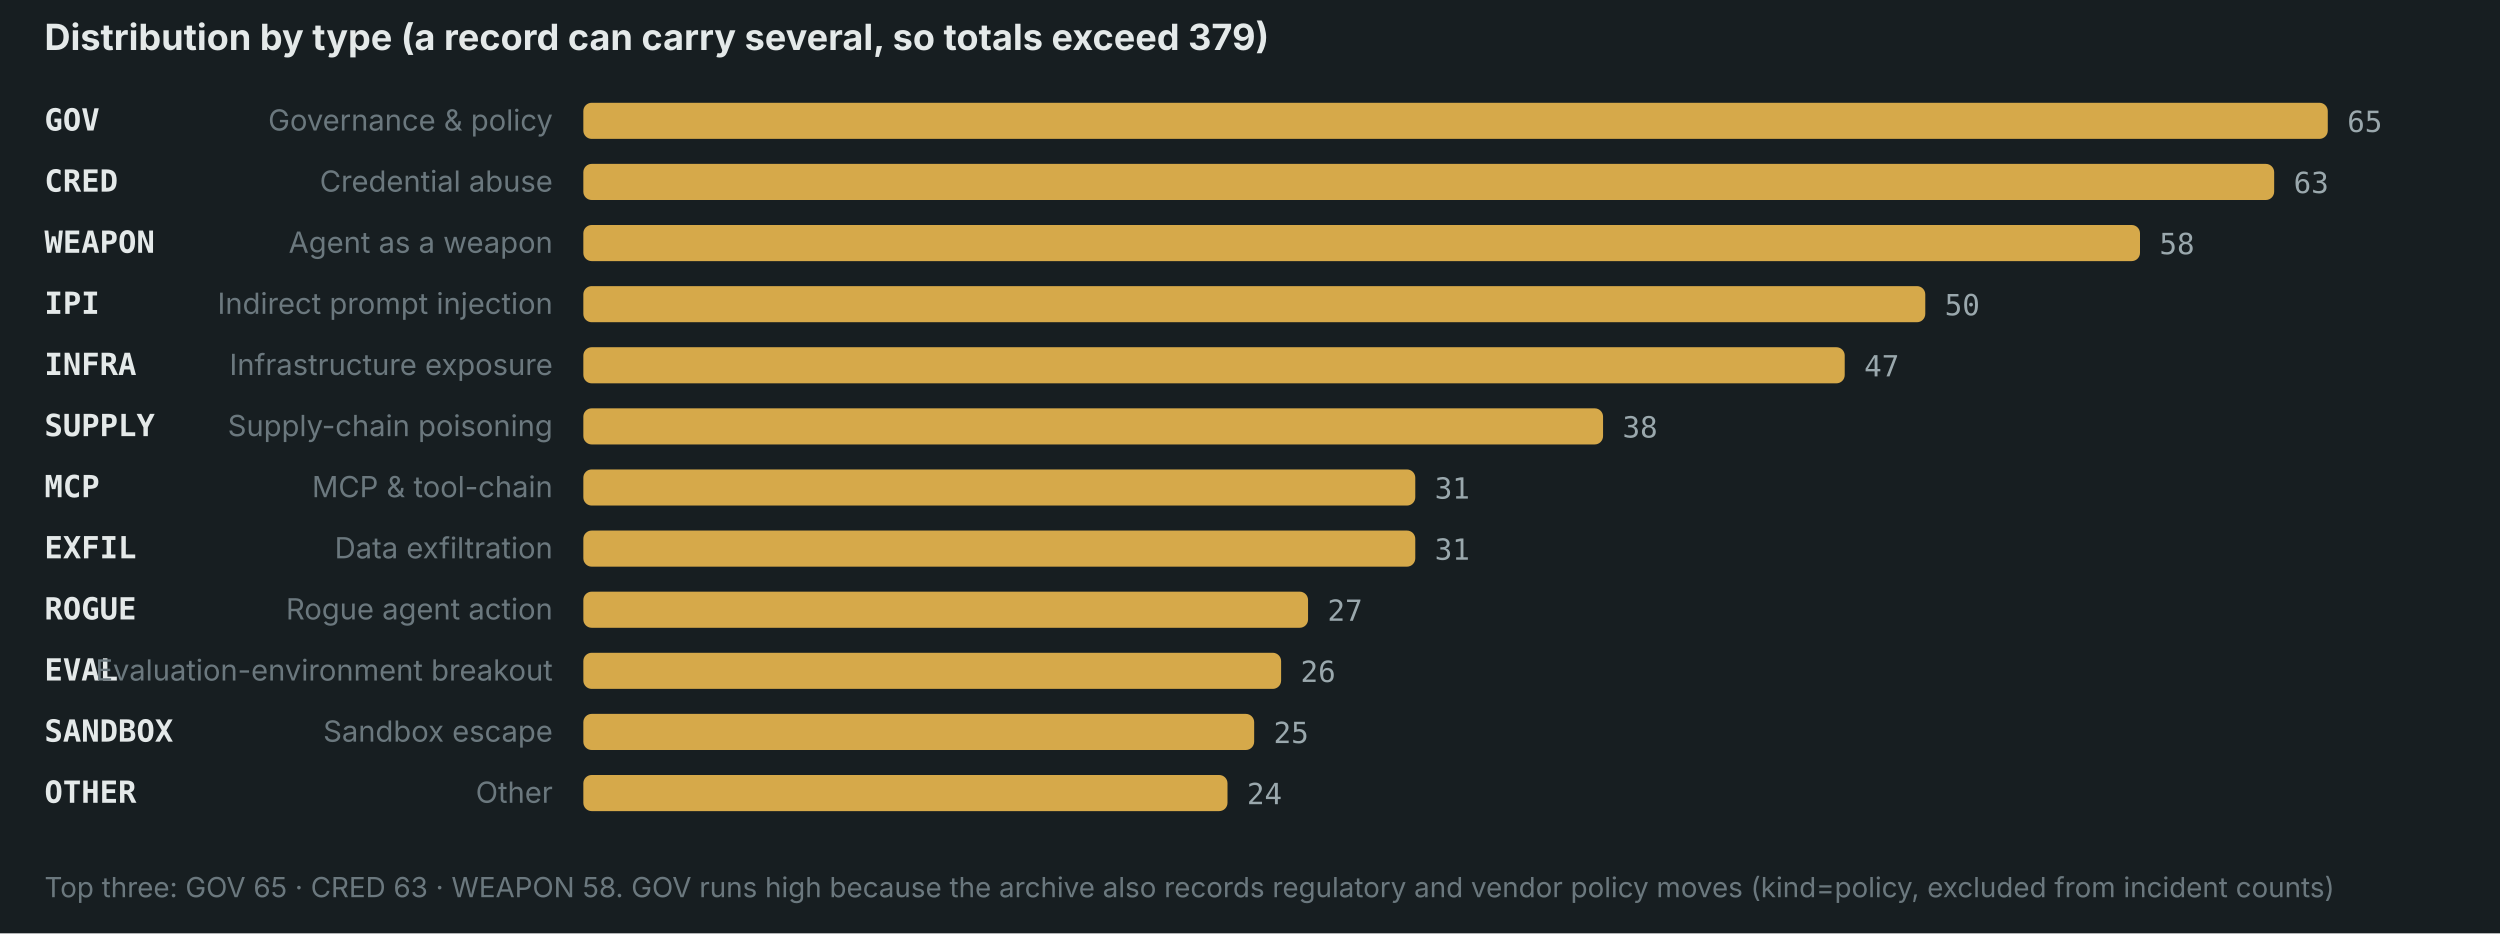
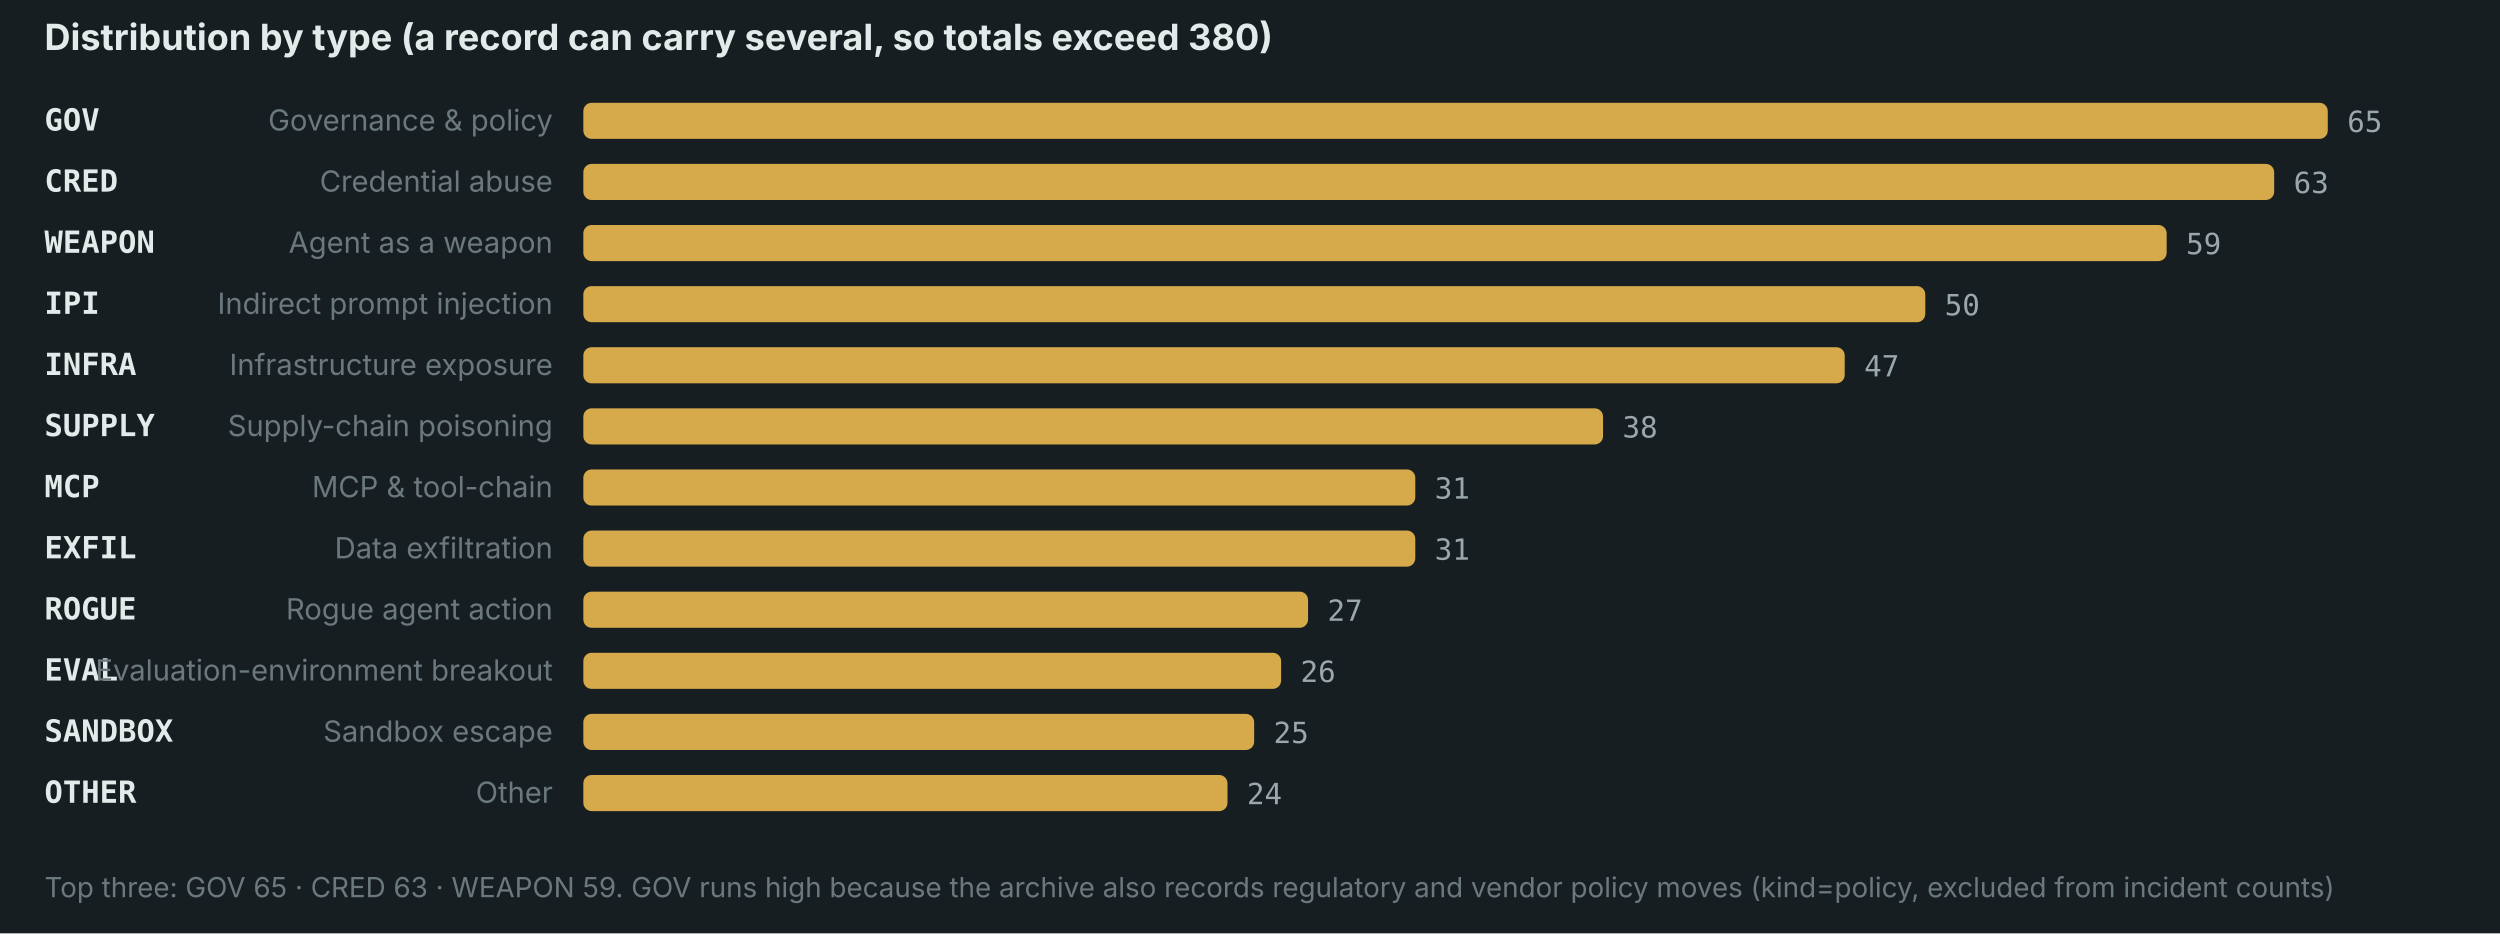
<svg xmlns="http://www.w3.org/2000/svg" viewBox="0 0 900 336" width="900" height="336" role="img" font-family="ui-sans-serif,-apple-system,'Segoe UI','PingFang SC','Microsoft YaHei',sans-serif">
  <rect width="900" height="336" fill="#171E21" />
-   <text x="16" y="18" font-size="13" font-weight="700" fill="#E4E9E9">Distribution by type (a record can carry several, so totals exceed 379)</text>
+   <text x="16" y="18" font-size="13" font-weight="700" fill="#E4E9E9">Distribution by type (a record can carry several, so totals exceed 380)</text>
  <text x="16" y="47" font-size="11" fill="#E4E9E9" font-family="ui-monospace,'SF Mono','Cascadia Mono','Consolas',monospace" font-weight="600">GOV</text>
  <text x="199" y="47" font-size="10.5" text-anchor="end" fill="#6B787E">Governance &amp; policy</text>
  <rect x="210" y="37" width="628.0" height="13" rx="3" fill="#D6A94A" />
  <text x="845.0" y="47.5" font-size="10.5" fill="#9AA8AD" font-family="ui-monospace,'SF Mono','Cascadia Mono','Consolas',monospace">65</text>
  <text x="16" y="69" font-size="11" fill="#E4E9E9" font-family="ui-monospace,'SF Mono','Cascadia Mono','Consolas',monospace" font-weight="600">CRED</text>
  <text x="199" y="69" font-size="10.5" text-anchor="end" fill="#6B787E">Credential abuse</text>
  <rect x="210" y="59" width="608.7" height="13" rx="3" fill="#D6A94A" />
  <text x="825.7" y="69.5" font-size="10.5" fill="#9AA8AD" font-family="ui-monospace,'SF Mono','Cascadia Mono','Consolas',monospace">63</text>
  <text x="16" y="91" font-size="11" fill="#E4E9E9" font-family="ui-monospace,'SF Mono','Cascadia Mono','Consolas',monospace" font-weight="600">WEAPON</text>
  <text x="199" y="91" font-size="10.5" text-anchor="end" fill="#6B787E">Agent as a weapon</text>
-   <rect x="210" y="81" width="560.4" height="13" rx="3" fill="#D6A94A" />
-   <text x="777.4" y="91.5" font-size="10.5" fill="#9AA8AD" font-family="ui-monospace,'SF Mono','Cascadia Mono','Consolas',monospace">58</text>
+   <rect x="210" y="81" width="570.0" height="13" rx="3" fill="#D6A94A" />
+   <text x="787.0" y="91.5" font-size="10.5" fill="#9AA8AD" font-family="ui-monospace,'SF Mono','Cascadia Mono','Consolas',monospace">59</text>
  <text x="16" y="113" font-size="11" fill="#E4E9E9" font-family="ui-monospace,'SF Mono','Cascadia Mono','Consolas',monospace" font-weight="600">IPI</text>
  <text x="199" y="113" font-size="10.5" text-anchor="end" fill="#6B787E">Indirect prompt injection</text>
  <rect x="210" y="103" width="483.1" height="13" rx="3" fill="#D6A94A" />
  <text x="700.1" y="113.5" font-size="10.5" fill="#9AA8AD" font-family="ui-monospace,'SF Mono','Cascadia Mono','Consolas',monospace">50</text>
  <text x="16" y="135" font-size="11" fill="#E4E9E9" font-family="ui-monospace,'SF Mono','Cascadia Mono','Consolas',monospace" font-weight="600">INFRA</text>
  <text x="199" y="135" font-size="10.5" text-anchor="end" fill="#6B787E">Infrastructure exposure</text>
  <rect x="210" y="125" width="454.1" height="13" rx="3" fill="#D6A94A" />
  <text x="671.1" y="135.5" font-size="10.5" fill="#9AA8AD" font-family="ui-monospace,'SF Mono','Cascadia Mono','Consolas',monospace">47</text>
  <text x="16" y="157" font-size="11" fill="#E4E9E9" font-family="ui-monospace,'SF Mono','Cascadia Mono','Consolas',monospace" font-weight="600">SUPPLY</text>
  <text x="199" y="157" font-size="10.5" text-anchor="end" fill="#6B787E">Supply-chain poisoning</text>
  <rect x="210" y="147" width="367.1" height="13" rx="3" fill="#D6A94A" />
  <text x="584.1" y="157.5" font-size="10.5" fill="#9AA8AD" font-family="ui-monospace,'SF Mono','Cascadia Mono','Consolas',monospace">38</text>
  <text x="16" y="179" font-size="11" fill="#E4E9E9" font-family="ui-monospace,'SF Mono','Cascadia Mono','Consolas',monospace" font-weight="600">MCP</text>
  <text x="199" y="179" font-size="10.5" text-anchor="end" fill="#6B787E">MCP &amp; tool-chain</text>
  <rect x="210" y="169" width="299.5" height="13" rx="3" fill="#D6A94A" />
  <text x="516.5" y="179.5" font-size="10.5" fill="#9AA8AD" font-family="ui-monospace,'SF Mono','Cascadia Mono','Consolas',monospace">31</text>
  <text x="16" y="201" font-size="11" fill="#E4E9E9" font-family="ui-monospace,'SF Mono','Cascadia Mono','Consolas',monospace" font-weight="600">EXFIL</text>
  <text x="199" y="201" font-size="10.5" text-anchor="end" fill="#6B787E">Data exfiltration</text>
  <rect x="210" y="191" width="299.5" height="13" rx="3" fill="#D6A94A" />
  <text x="516.5" y="201.5" font-size="10.5" fill="#9AA8AD" font-family="ui-monospace,'SF Mono','Cascadia Mono','Consolas',monospace">31</text>
  <text x="16" y="223" font-size="11" fill="#E4E9E9" font-family="ui-monospace,'SF Mono','Cascadia Mono','Consolas',monospace" font-weight="600">ROGUE</text>
  <text x="199" y="223" font-size="10.5" text-anchor="end" fill="#6B787E">Rogue agent action</text>
  <rect x="210" y="213" width="260.9" height="13" rx="3" fill="#D6A94A" />
  <text x="477.9" y="223.5" font-size="10.5" fill="#9AA8AD" font-family="ui-monospace,'SF Mono','Cascadia Mono','Consolas',monospace">27</text>
  <text x="16" y="245" font-size="11" fill="#E4E9E9" font-family="ui-monospace,'SF Mono','Cascadia Mono','Consolas',monospace" font-weight="600">EVAL</text>
  <text x="199" y="245" font-size="10.5" text-anchor="end" fill="#6B787E">Evaluation-environment breakout</text>
  <rect x="210" y="235" width="251.2" height="13" rx="3" fill="#D6A94A" />
  <text x="468.2" y="245.5" font-size="10.5" fill="#9AA8AD" font-family="ui-monospace,'SF Mono','Cascadia Mono','Consolas',monospace">26</text>
  <text x="16" y="267" font-size="11" fill="#E4E9E9" font-family="ui-monospace,'SF Mono','Cascadia Mono','Consolas',monospace" font-weight="600">SANDBOX</text>
  <text x="199" y="267" font-size="10.5" text-anchor="end" fill="#6B787E">Sandbox escape</text>
  <rect x="210" y="257" width="241.5" height="13" rx="3" fill="#D6A94A" />
  <text x="458.5" y="267.5" font-size="10.5" fill="#9AA8AD" font-family="ui-monospace,'SF Mono','Cascadia Mono','Consolas',monospace">25</text>
  <text x="16" y="289" font-size="11" fill="#E4E9E9" font-family="ui-monospace,'SF Mono','Cascadia Mono','Consolas',monospace" font-weight="600">OTHER</text>
  <text x="199" y="289" font-size="10.5" text-anchor="end" fill="#6B787E">Other</text>
  <rect x="210" y="279" width="231.9" height="13" rx="3" fill="#D6A94A" />
  <text x="448.9" y="289.5" font-size="10.5" fill="#9AA8AD" font-family="ui-monospace,'SF Mono','Cascadia Mono','Consolas',monospace">24</text>
-   <text x="16" y="323" font-size="10" fill="#6B787E">Top three: GOV 65 · CRED 63 · WEAPON 58. GOV runs high because the archive also records regulatory and vendor policy moves (kind=policy, excluded from incident counts)</text>
+   <text x="16" y="323" font-size="10" fill="#6B787E">Top three: GOV 65 · CRED 63 · WEAPON 59. GOV runs high because the archive also records regulatory and vendor policy moves (kind=policy, excluded from incident counts)</text>
</svg>
